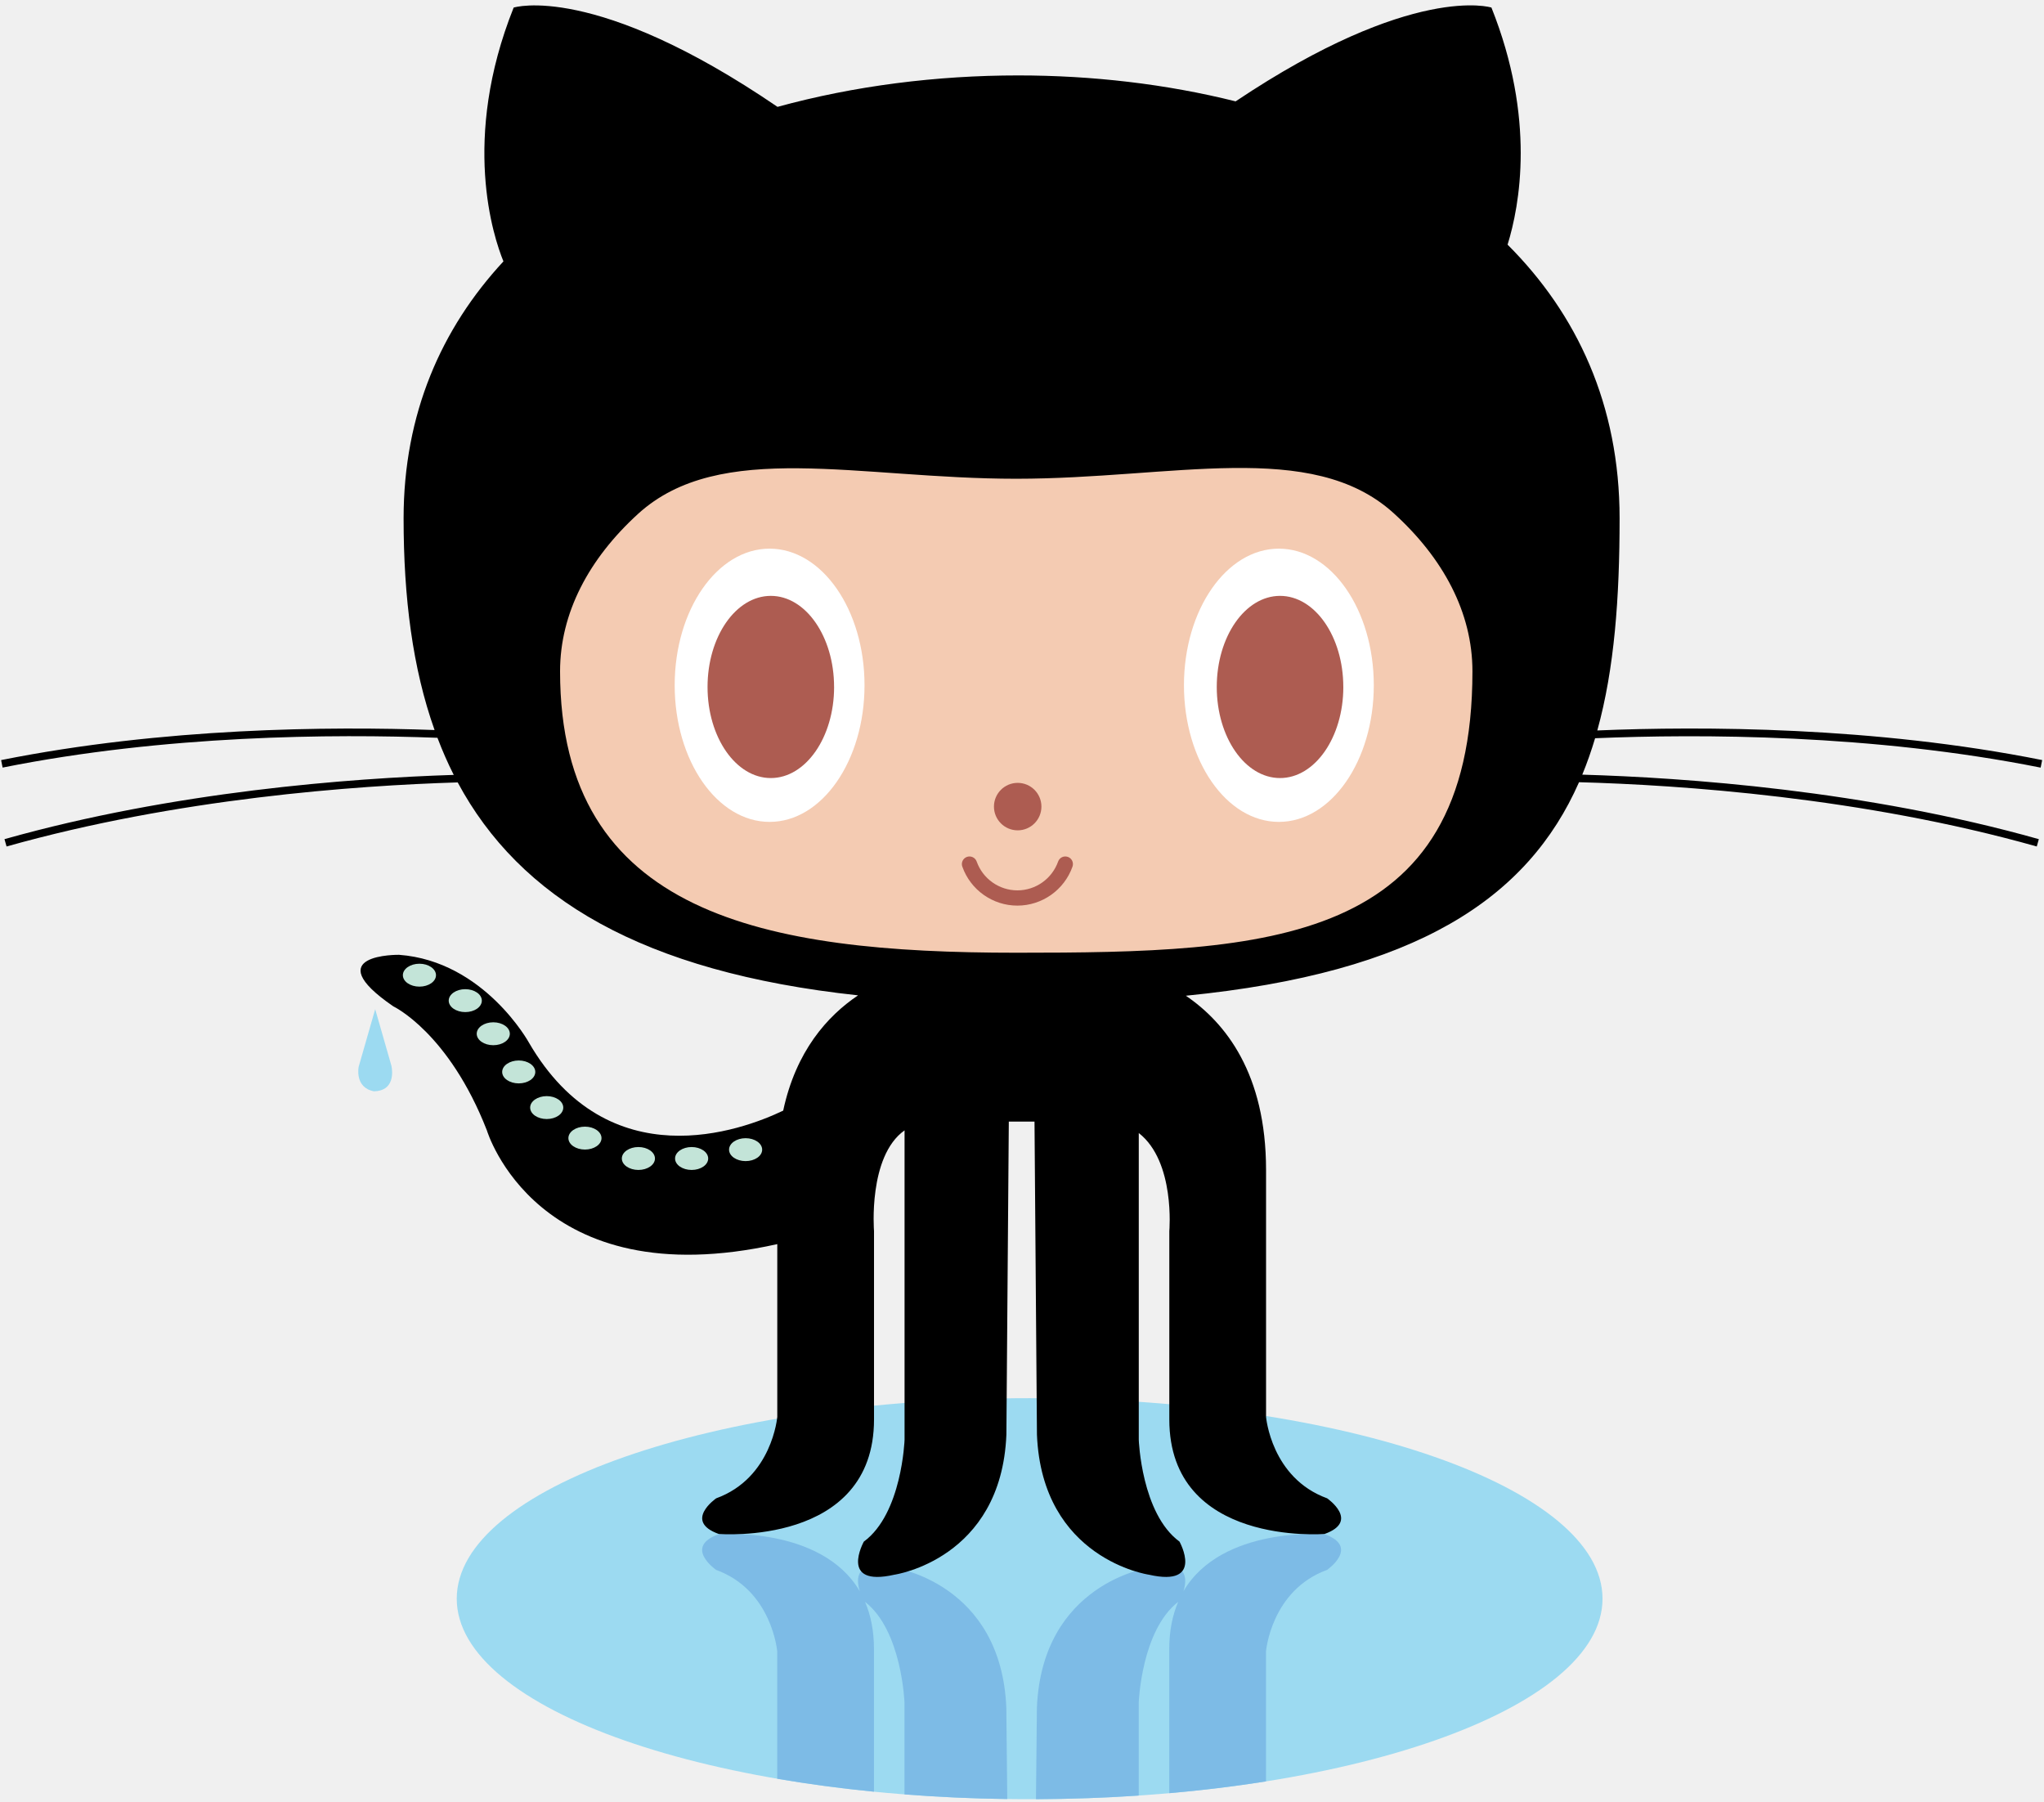
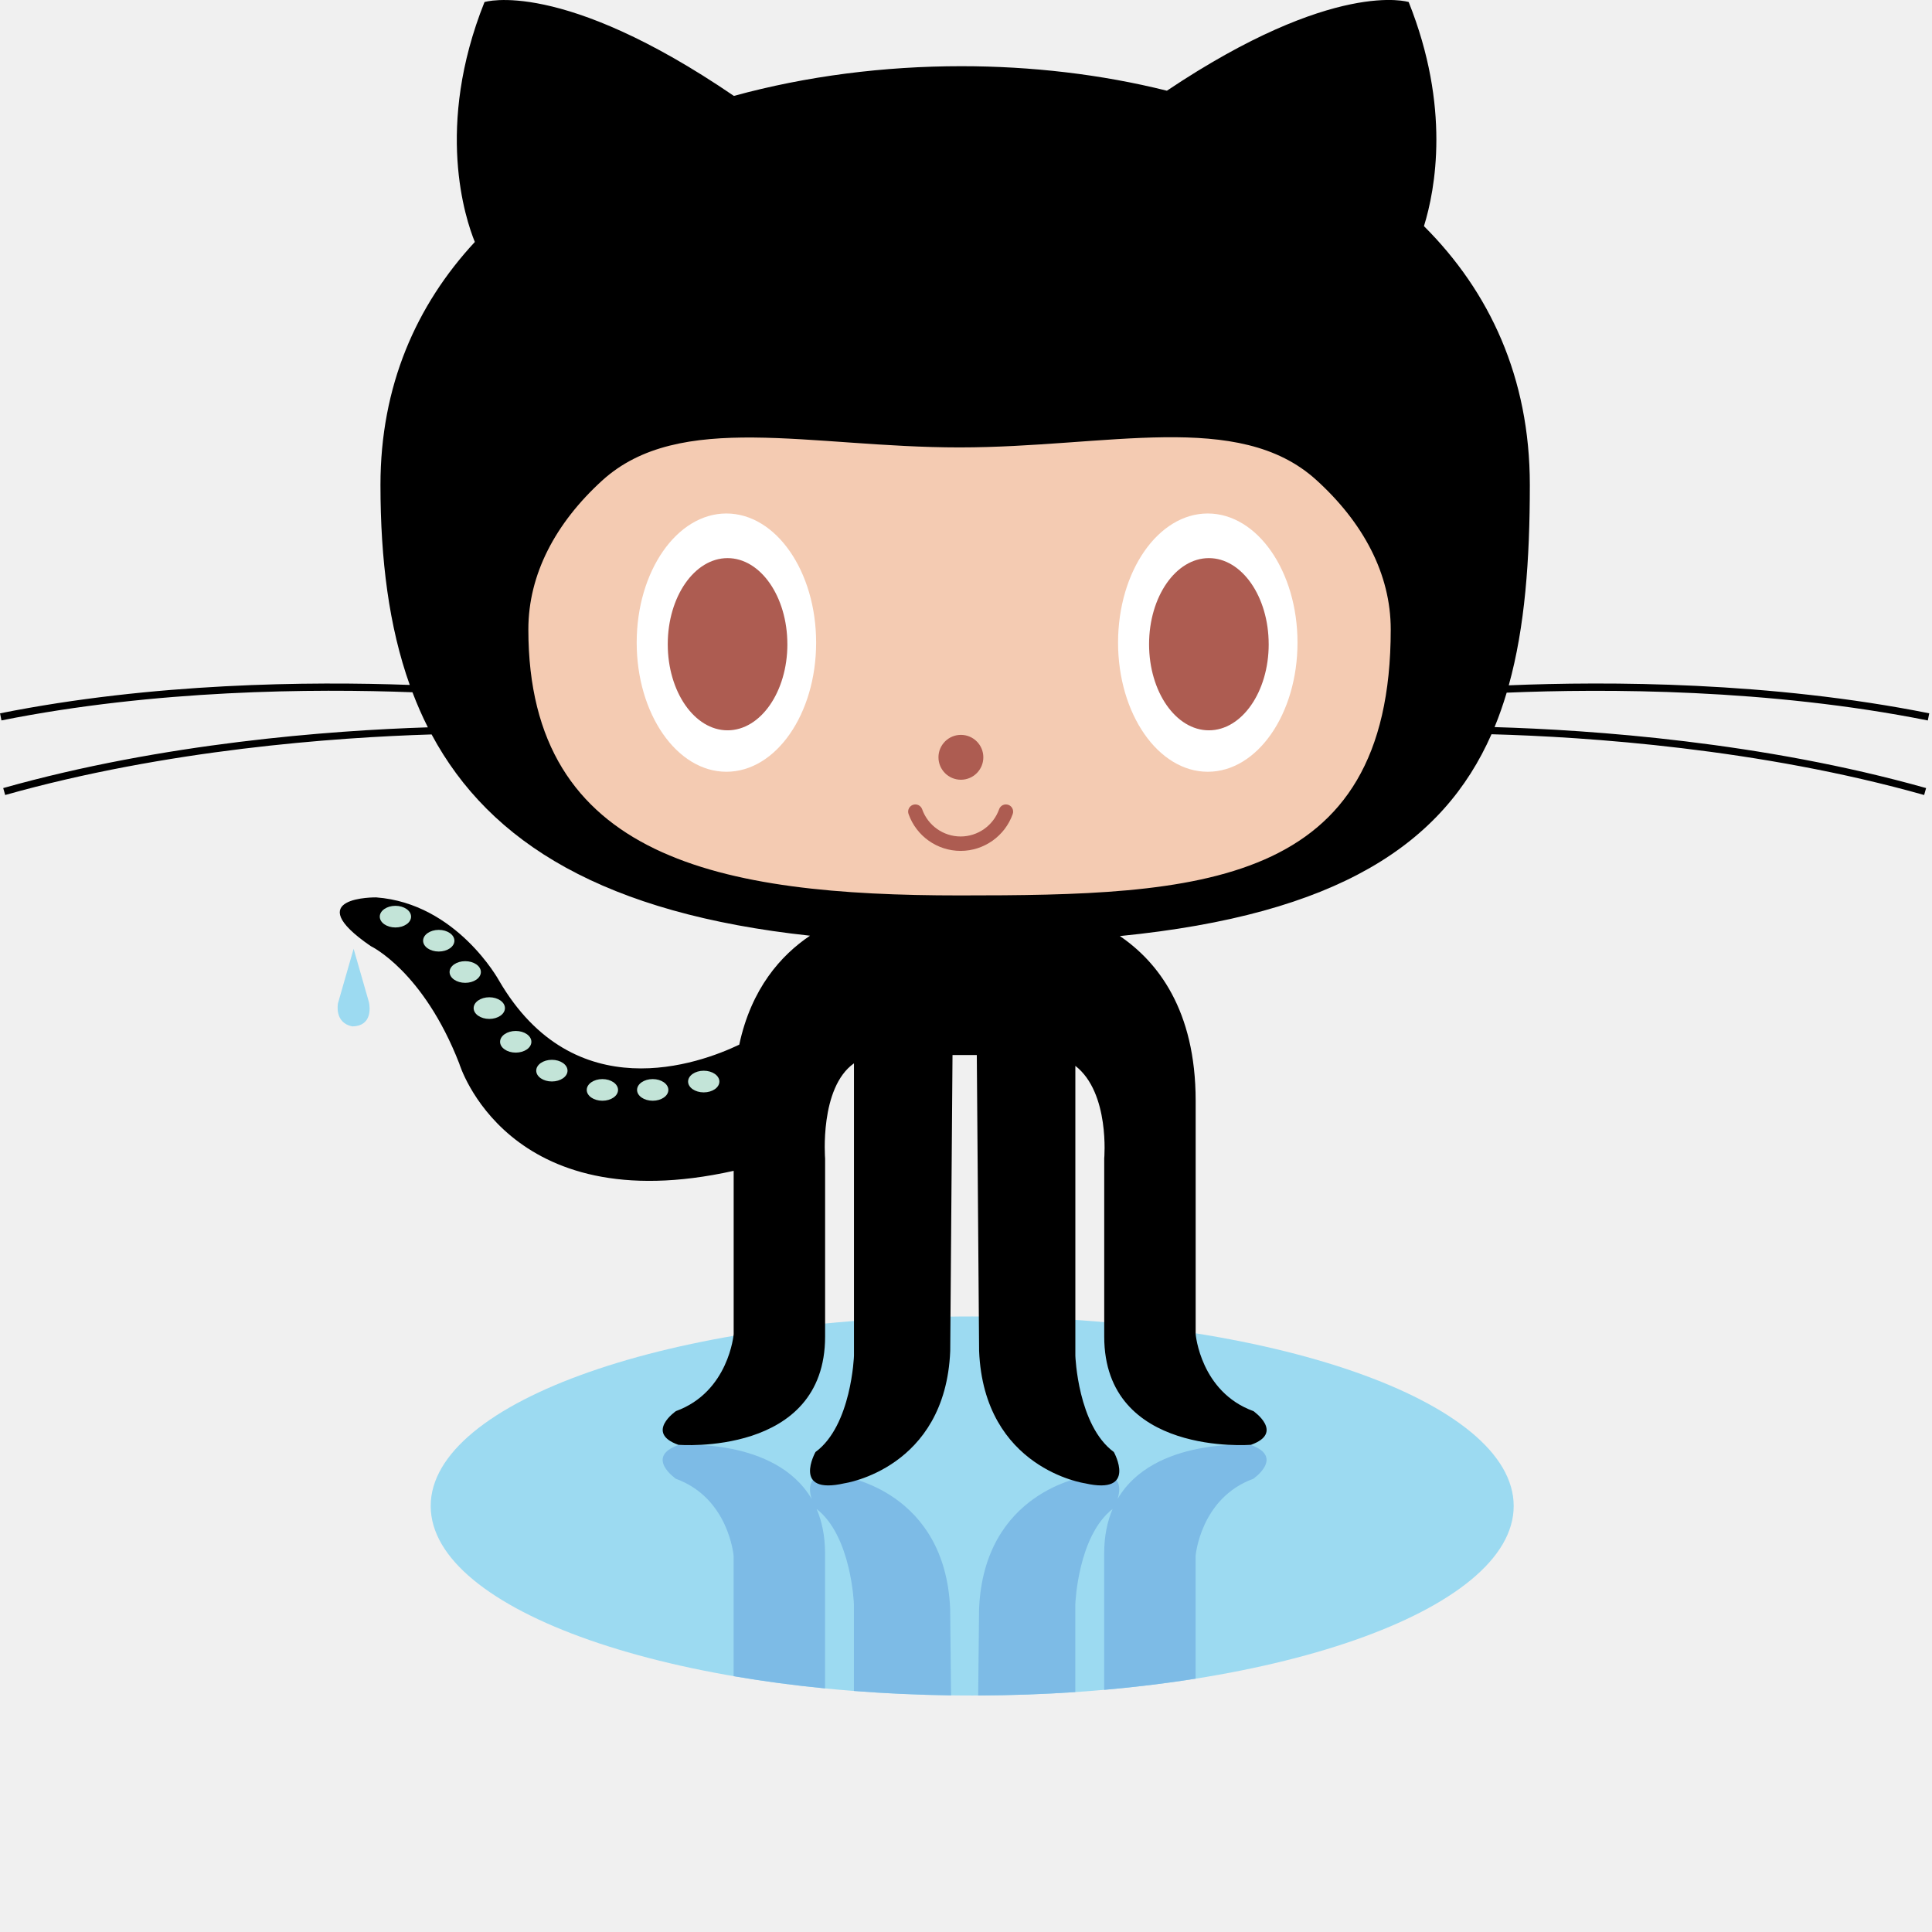
- <svg xmlns="http://www.w3.org/2000/svg" viewBox="-0.2 -1 379 334">
+ <svg xmlns="http://www.w3.org/2000/svg" viewBox="0 0 379 379">
  <path id="puddle" fill="#9CDAF1" d="m296.94 295.43c0 20.533-47.56 37.176-106.22 37.176-58.67 0-106.23-16.643-106.23-37.176s47.558-37.18 106.23-37.18c58.66 0 106.22 16.65 106.22 37.18z" />
  <g id="shadow-legs" fill="#7DBBE6">
    <path d="m161.85 331.22v-26.5c0-3.422-.619-6.284-1.653-8.701 6.853 5.322 7.316 18.695 7.316 18.695v17.004c6.166.481 12.534.773 19.053.861l-.172-16.92c-.944-23.13-20.769-25.961-20.769-25.961-7.245-1.645-7.137 1.991-6.409 4.34-7.108-12.122-26.158-10.556-26.158-10.556-6.611 2.357-.475 6.607-.475 6.607 10.387 3.775 11.33 15.105 11.33 15.105v23.622c5.72.98 11.71 1.79 17.94 2.4z" />
    <path d="m245.4 283.48s-19.053-1.566-26.16 10.559c.728-2.35.839-5.989-6.408-4.343 0 0-19.824 2.832-20.768 25.961l-.174 16.946c6.509-.025 12.876-.254 19.054-.671v-17.219s.465-13.373 7.316-18.695c-1.034 2.417-1.653 5.278-1.653 8.701v26.775c6.214-.544 12.211-1.279 17.937-2.188v-24.113s.944-11.33 11.33-15.105c0-.01 6.13-4.26-.48-6.62z" />
  </g>
  <path id="cat" d="m378.18 141.32l.28-1.389c-31.162-6.231-63.141-6.294-82.487-5.49 3.178-11.451 4.134-24.627 4.134-39.32 0-21.073-7.917-37.931-20.77-50.759 2.246-7.25 5.246-23.351-2.996-43.963 0 0-14.541-4.617-47.431 17.396-12.884-3.22-26.596-4.81-40.328-4.81-15.109 0-30.376 1.924-44.615 5.83-33.94-23.154-48.923-18.411-48.923-18.411-9.78 24.457-3.733 42.566-1.896 47.063-11.495 12.406-18.513 28.243-18.513 47.659 0 14.658 1.669 27.808 5.745 39.237-19.511-.71-50.323-.437-80.373 5.572l.276 1.389c30.231-6.046 61.237-6.256 80.629-5.522.898 2.366 1.899 4.661 3.021 6.879-19.177.618-51.922 3.062-83.303 11.915l.387 1.36c31.629-8.918 64.658-11.301 83.649-11.882 11.458 21.358 34.048 35.152 74.236 39.484-5.704 3.833-11.523 10.349-13.881 21.374-7.773 3.718-32.379 12.793-47.142-12.599 0 0-8.264-15.109-24.082-16.292 0 0-15.344-.235-1.059 9.562 0 0 10.267 4.838 17.351 23.019 0 0 9.241 31.01 53.835 21.061v32.032s-.943 11.33-11.33 15.105c0 0-6.137 4.249.475 6.606 0 0 28.792 2.361 28.792-21.238v-34.929s-1.142-13.852 5.663-18.667v57.371s-.47 13.688-7.551 18.881c0 0-4.723 8.494 5.663 6.137 0 0 19.824-2.832 20.769-25.961l.449-58.06h4.765l.453 58.06c.943 23.129 20.768 25.961 20.768 25.961 10.383 2.357 5.663-6.137 5.663-6.137-7.08-5.193-7.551-18.881-7.551-18.881v-56.876c6.801 5.296 5.663 18.171 5.663 18.171v34.929c0 23.6 28.793 21.238 28.793 21.238 6.606-2.357.474-6.606.474-6.606-10.386-3.775-11.33-15.105-11.33-15.105v-45.786c0-17.854-7.518-27.309-14.87-32.3 42.859-4.25 63.426-18.089 72.903-39.591 18.773.516 52.557 2.803 84.873 11.919l.384-1.36c-32.131-9.063-65.692-11.408-84.655-11.96.898-2.172 1.682-4.431 2.378-6.755 19.25-.80 51.38-.79 82.66 5.46z" />
  <path id="face" fill="#F4CBB2" d="m258.19 94.132c9.231 8.363 14.631 18.462 14.631 29.343 0 50.804-37.872 52.181-84.585 52.181-46.721 0-84.589-7.035-84.589-52.181 0-10.809 5.324-20.845 14.441-29.174 15.208-13.881 40.946-6.531 70.147-6.531 29.07-.004 54.72-7.429 69.95 6.357z" />
  <path id="eyes" fill="#FFF" d="m160.1 126.06 c0 13.994-7.88 25.336-17.6 25.336-9.72 0-17.6-11.342-17.6-25.336 0-13.992 7.88-25.33 17.6-25.33 9.72.01 17.6 11.34 17.6 25.33z m94.43 0 c0 13.994-7.88 25.336-17.6 25.336-9.72 0-17.6-11.342-17.6-25.336 0-13.992 7.88-25.33 17.6-25.33 9.72.01 17.6 11.34 17.6 25.33z" />
  <g fill="#AD5C51">
    <path id="pupils" d="m154.46 126.38 c0 9.328-5.26 16.887-11.734 16.887s-11.733-7.559-11.733-16.887c0-9.331 5.255-16.894 11.733-16.894 6.47 0 11.73 7.56 11.73 16.89z m94.42 0 c0 9.328-5.26 16.887-11.734 16.887s-11.733-7.559-11.733-16.887c0-9.331 5.255-16.894 11.733-16.894 6.47 0 11.73 7.56 11.73 16.89z" />
    <circle id="nose" cx="188.5" cy="148.56" r="4.401" />
    <path id="mouth" d="m178.23 159.69c-.26-.738.128-1.545.861-1.805.737-.26 1.546.128 1.805.861 1.134 3.198 4.167 5.346 7.551 5.346s6.417-2.147 7.551-5.346c.26-.738 1.067-1.121 1.805-.861s1.121 1.067.862 1.805c-1.529 4.324-5.639 7.229-10.218 7.229s-8.68-2.89-10.21-7.22z" />
  </g>
  <path id="octo" fill="#C3E4D8" d="m80.641 179.82 c0 1.174-1.376 2.122-3.07 2.122-1.693 0-3.07-.948-3.07-2.122 0-1.175 1.377-2.127 3.07-2.127 1.694 0 3.07.95 3.07 2.13z m8.5 4.72 c0 1.174-1.376 2.122-3.07 2.122-1.693 0-3.07-.948-3.07-2.122 0-1.175 1.377-2.127 3.07-2.127 1.694 0 3.07.95 3.07 2.13z m5.193 6.14 c0 1.174-1.376 2.122-3.07 2.122-1.693 0-3.07-.948-3.07-2.122 0-1.175 1.377-2.127 3.07-2.127 1.694 0 3.07.95 3.07 2.13z m4.72 7.08 c0 1.174-1.376 2.122-3.07 2.122-1.693 0-3.07-.948-3.07-2.122 0-1.175 1.377-2.127 3.07-2.127 1.694 0 3.07.95 3.07 2.13z m5.188 6.61 c0 1.174-1.376 2.122-3.07 2.122-1.693 0-3.07-.948-3.07-2.122 0-1.175 1.377-2.127 3.07-2.127 1.694 0 3.07.95 3.07 2.13z m7.09 5.66 c0 1.174-1.376 2.122-3.07 2.122-1.693 0-3.07-.948-3.07-2.122 0-1.175 1.377-2.127 3.07-2.127 1.694 0 3.07.95 3.07 2.13z m9.91 3.78 c0 1.174-1.376 2.122-3.07 2.122-1.693 0-3.07-.948-3.07-2.122 0-1.175 1.377-2.127 3.07-2.127 1.694 0 3.07.95 3.07 2.13z m9.87 0 c0 1.174-1.376 2.122-3.07 2.122-1.693 0-3.07-.948-3.07-2.122 0-1.175 1.377-2.127 3.07-2.127 1.694 0 3.07.95 3.07 2.13z m10.01 -1.64 c0 1.174-1.376 2.122-3.07 2.122-1.693 0-3.07-.948-3.07-2.122 0-1.175 1.377-2.127 3.07-2.127 1.694 0 3.07.95 3.07 2.13z" />
  <path id="drop" fill="#9CDAF1" d="m69.369 186.12l-3.066 10.683s-.8 3.861 2.84 4.546c3.8-.074 3.486-3.627 3.223-4.781z" />
</svg>
